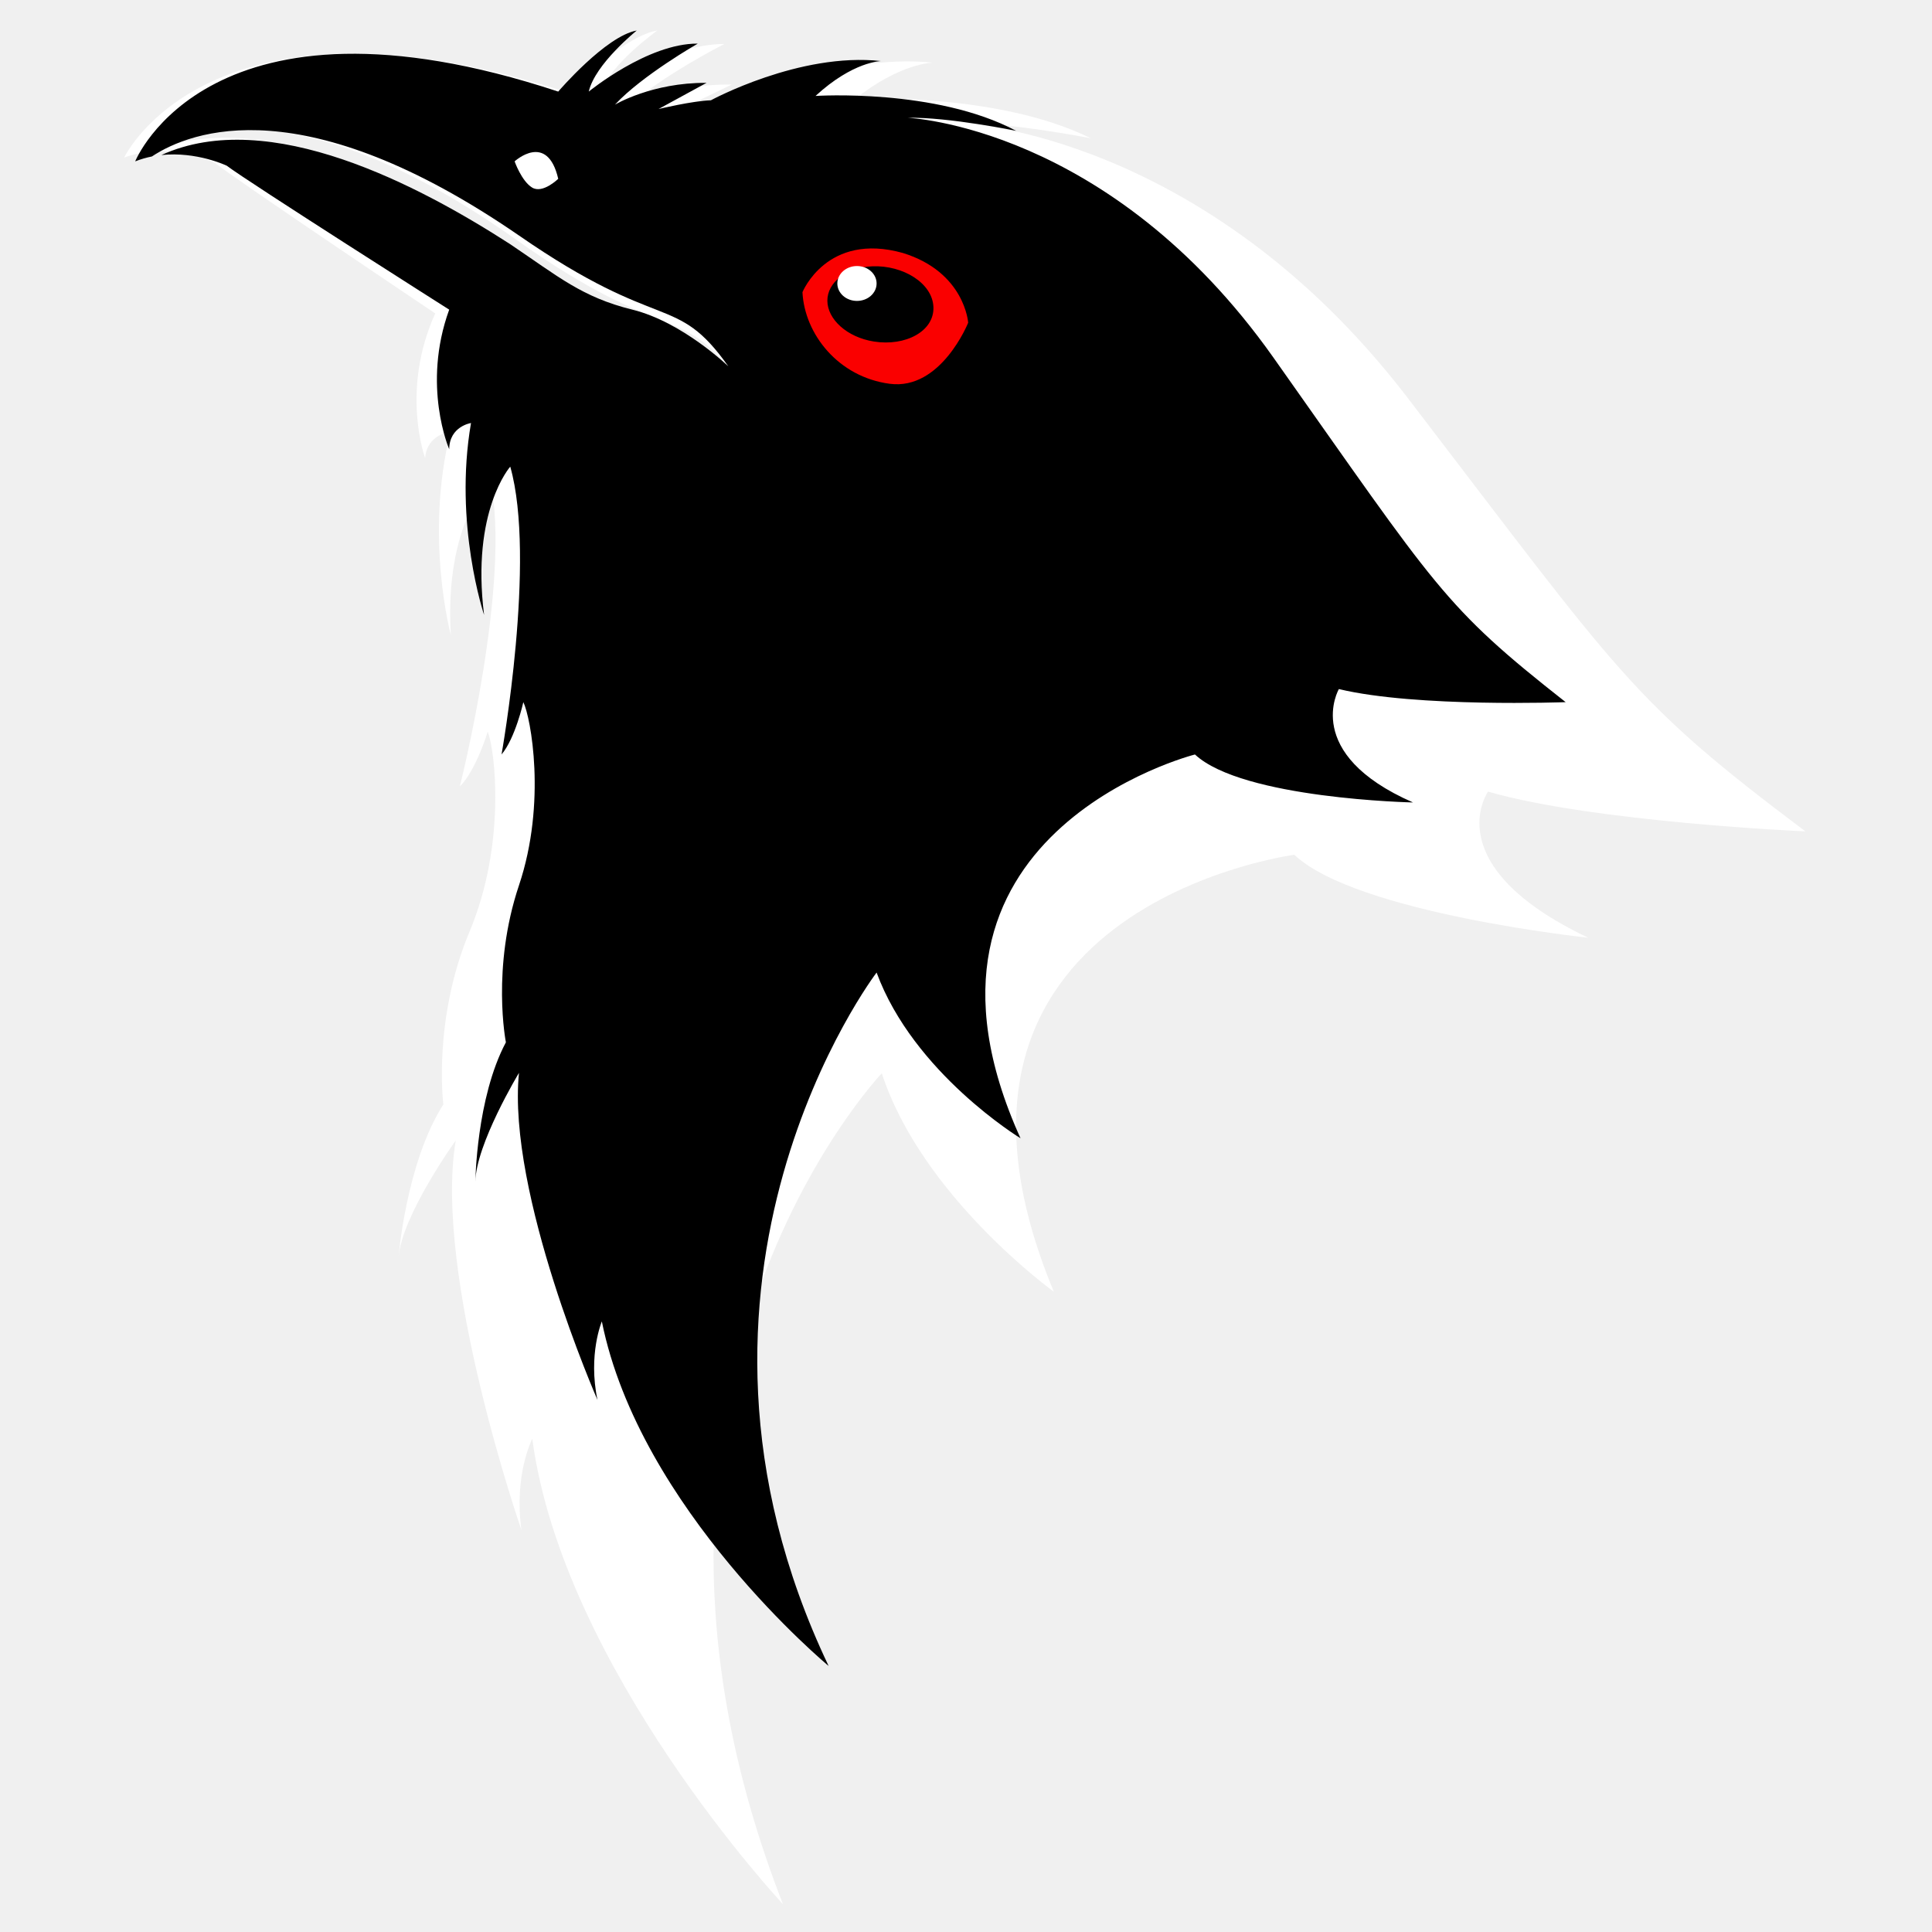
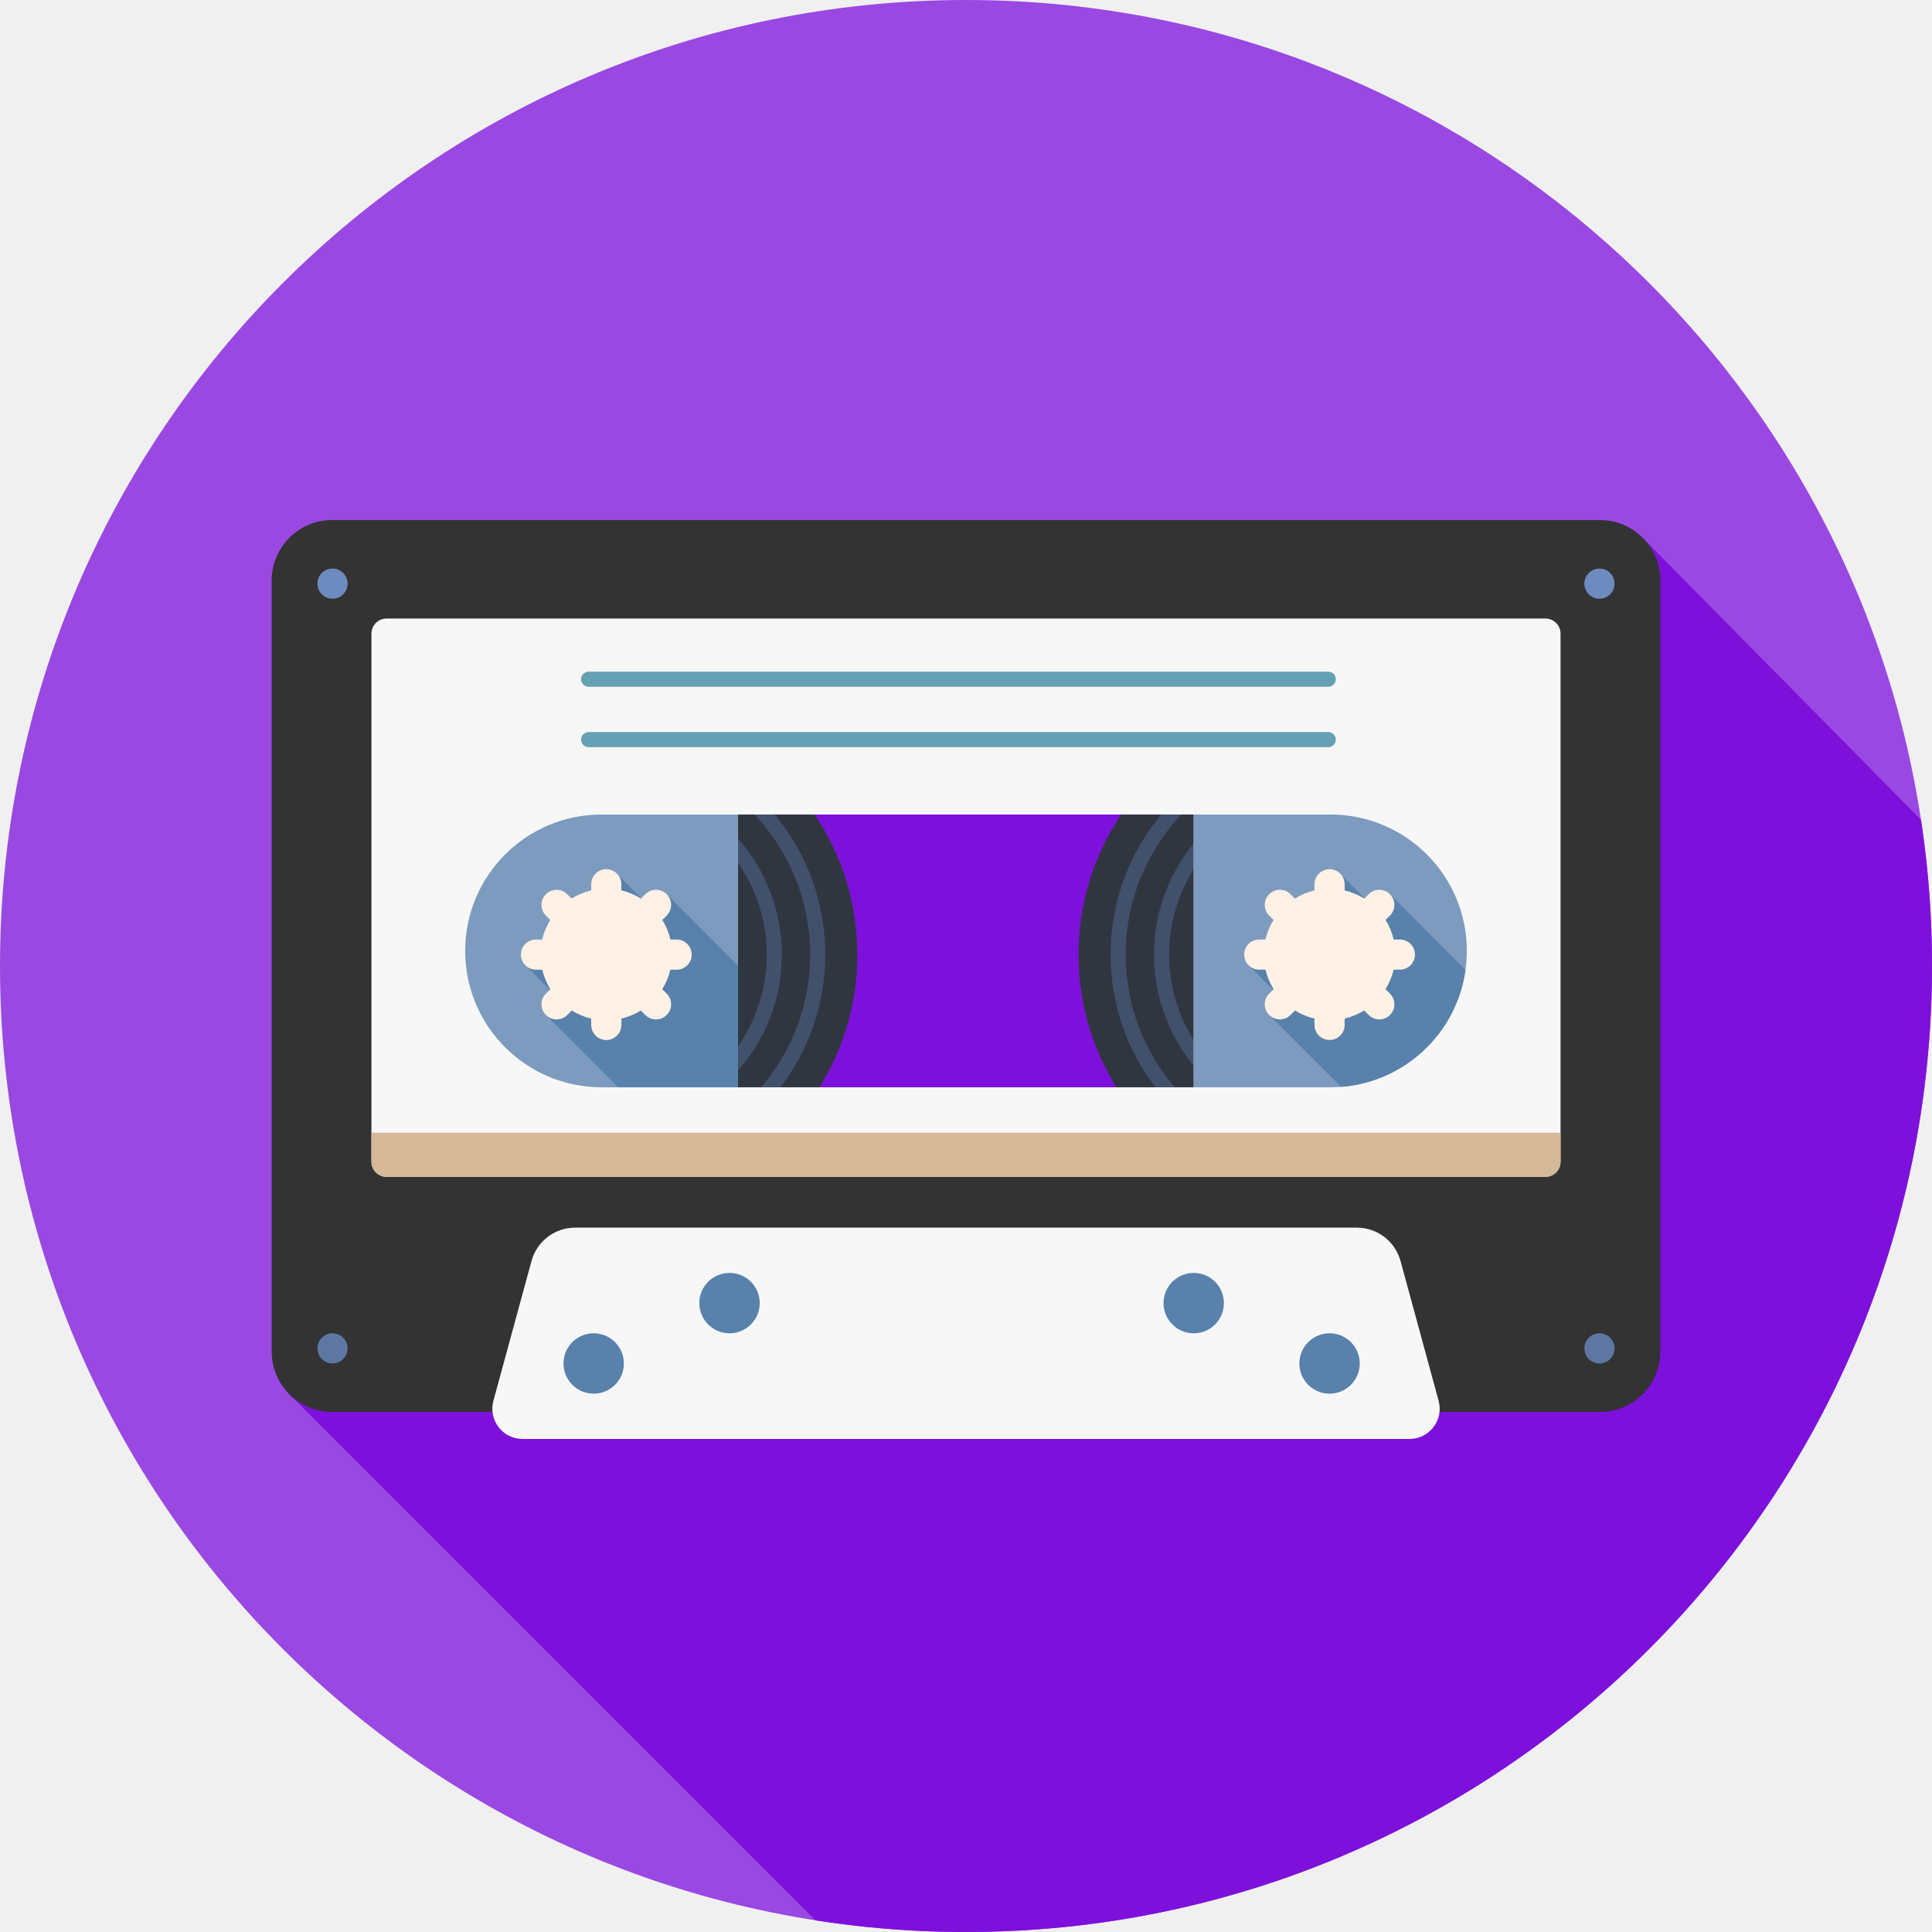
- <svg xmlns="http://www.w3.org/2000/svg" preserveAspectRatio="xMidYMid" width="443" height="443" viewBox="0 0 443 443">
-   <defs>
-     <style>
-       .cls-1, .cls-4 {
-         fill: #fff;
-       }
- 
-       .cls-1, .cls-2, .cls-3 {
-         fill-rule: evenodd;
-       }
- 
-       .cls-2 {
-         fill: #000;
-       }
- 
-       .cls-3 {
-         fill: #fa0000;
-       }
-     </style>
-   </defs>
+ <svg xmlns="http://www.w3.org/2000/svg" xmlns:xlink="http://www.w3.org/1999/xlink" width="128" height="128">
  <g>
-     <path d="M341.199,181.514 C341.199,181.514 329.240,198.397 364.162,215.016 C364.162,215.016 310.908,209.376 296.786,195.998 C296.786,195.998 204.949,208.024 241.644,296.184 C241.644,296.184 211.447,274.452 202.192,246.099 C202.192,246.099 133.385,318.336 179.528,436.617 C179.528,436.617 129.141,382.779 122.046,329.902 C122.046,329.902 117.782,338.194 119.576,350.880 C119.576,350.880 99.298,292.397 104.504,261.508 C104.504,261.508 92.138,278.643 91.378,288.332 C91.378,288.332 93.107,266.615 101.661,253.245 C101.661,253.245 99.170,233.867 107.680,213.575 C116.171,193.332 113.463,171.640 111.827,167.782 C111.827,167.782 109.198,176.572 105.433,180.351 C105.433,180.351 117.471,132.757 112.356,109.929 C112.356,109.929 101.837,120.099 103.373,145.597 C103.373,145.597 97.287,123.077 103.298,98.997 C103.298,98.997 97.916,99.526 97.476,105.016 C97.476,105.016 91.763,89.607 99.801,71.864 C99.801,71.864 53.861,41.051 49.370,37.405 C49.370,37.405 42.748,34.052 34.576,34.782 C60.449,24.014 94.715,42.762 115.899,56.843 C127.423,64.850 133.085,69.917 145.649,73.271 C158.380,76.669 169.714,87.898 169.714,87.898 C156.987,69.315 152.956,79.582 118.199,54.835 C68.767,19.873 41.714,29.300 32.237,35.104 C31.001,35.334 29.742,35.658 28.475,36.118 C28.475,36.118 48.041,-5.329 130.152,21.206 C130.152,21.206 142.859,8.268 150.718,7.000 C150.718,7.000 139.765,14.805 137.775,21.256 C137.775,21.256 153.368,9.960 166.082,10.086 C166.082,10.086 151.494,17.506 144.164,24.376 C144.164,24.376 153.849,19.212 167.805,19.383 C167.805,19.383 159.135,23.576 156.156,25.016 C155.536,25.315 155.162,25.496 155.162,25.496 C155.162,25.496 163.938,23.635 168.699,23.535 C168.699,23.535 192.437,12.135 213.904,14.367 C213.904,14.367 206.439,14.422 196.089,22.692 C196.089,22.692 228.441,20.998 250.117,31.701 C250.117,31.701 231.766,28.100 220.340,28.180 C220.340,28.180 276.182,30.408 322.808,91.274 C371.863,155.310 373.908,160.510 413.969,190.628 C413.969,190.628 365.515,188.519 341.199,181.514 Z" class="cls-1" />
-     <path d="M307.000,158.000 C307.000,158.000 298.389,172.789 324.000,184.000 C324.000,184.000 284.902,183.184 274.000,173.000 C274.000,173.000 202.346,191.137 234.000,261.000 C234.000,261.000 209.486,246.084 201.000,223.000 C201.000,223.000 147.602,292.965 190.000,382.000 C190.000,382.000 146.674,346.092 138.000,303.000 C138.000,303.000 134.801,310.563 137.000,321.000 C137.000,321.000 116.229,273.617 119.000,246.000 C119.000,246.000 109.084,262.424 109.000,271.000 C109.000,271.000 109.211,251.727 116.000,239.000 C116.000,239.000 112.623,221.998 119.000,203.000 C125.377,184.002 121.697,164.428 120.000,161.000 C120.000,161.000 118.160,169.258 115.000,173.000 C115.000,173.000 123.014,128.197 117.000,107.000 C117.000,107.000 107.994,117.129 111.000,141.000 C111.000,141.000 103.994,120.180 108.000,97.000 C108.000,97.000 103.051,97.730 103.000,103.000 C103.000,103.000 96.660,88.441 103.000,71.000 C103.000,71.000 56.725,41.609 52.000,38.000 C52.000,38.000 45.130,34.687 37.006,35.551 C61.771,24.269 96.266,42.627 117.000,56.000 C128.061,63.455 133.500,68.163 145.000,71.000 C156.500,73.837 167.000,84.000 167.000,84.000 C154.894,66.930 151.844,76.752 119.000,54.000 C69.846,20.172 43.925,29.888 34.829,35.879 C33.563,36.132 32.281,36.495 31.000,37.000 C31.000,37.000 47.998,-5.445 128.000,21.000 C128.000,21.000 138.914,8.246 146.000,7.000 C146.000,7.000 136.453,14.670 135.000,21.000 C135.000,21.000 148.561,9.895 160.000,10.000 C160.000,10.000 147.270,17.262 141.000,24.000 C141.000,24.000 149.486,18.910 162.000,19.000 C162.000,19.000 154.466,23.109 151.868,24.526 C151.327,24.822 151.000,25.000 151.000,25.000 C151.000,25.000 158.766,23.131 163.000,23.000 C163.000,23.000 183.369,11.930 202.000,14.000 C202.000,14.000 195.598,14.076 187.000,22.000 C187.000,22.000 214.584,20.193 233.000,30.000 C233.000,30.000 217.627,26.824 208.000,27.000 C208.000,27.000 254.348,28.752 292.000,82.000 C329.652,135.248 330.877,138.893 359.000,161.000 C359.000,161.000 324.770,162.277 307.000,158.000 Z" class="cls-2" />
-     <path d="M118.000,37.000 C118.000,37.000 125.482,30.131 128.000,41.000 C128.000,41.000 124.428,44.504 122.000,43.000 C119.572,41.496 118.000,37.000 118.000,37.000 Z" class="cls-1" />
-     <g>
-       <path d="M184.000,67.000 C184.000,67.000 189.596,53.143 207.000,58.000 C221.245,62.388 222.000,74.000 222.000,74.000 C222.000,74.000 215.773,89.560 204.000,88.000 C192.227,86.440 184.492,76.630 184.000,67.000 Z" class="cls-3" />
-       <path d="M200.055,61.063 C207.079,60.796 213.823,64.926 214.031,70.403 C214.243,75.962 207.620,79.457 200.388,78.313 C194.177,77.332 189.733,73.180 189.712,68.967 C189.691,64.801 194.001,61.293 200.055,61.063 Z" class="cls-2" />
-       <ellipse cx="196.5" cy="65" rx="4.5" ry="4" class="cls-4" />
-     </g>
+     <rect x="-1" y="-1" width="30.131" height="30.131" id="canvas_background" fill="none" />
+   </g>
+   <g>
+     <rect fill="#F4F5F5" height="1520" opacity="0" width="727.938" x="-59.984" y="-921" id="svg_1" />
+     <circle cx="64" cy="64" fill="#9a48e2" r="64" id="svg_3" />
+     <defs>
+       <circle cx="64" cy="64" id="SVGID_91_" r="64" />
+     </defs>
+     <clipPath id="SVGID_2_">
+       <use xlink:href="#SVGID_91_" id="svg_5" />
+     </clipPath>
+     <polygon clip-path="url(#SVGID_2_)" fill="#7d11db" points="19.136,92.334 54.802,128 128,128 128,55.05 108.929,35.737      30.819,47.833    " id="svg_6" />
+     <circle cx="88.087" cy="63.244" fill="#303640" r="16.631" id="svg_9" />
+     <circle cx="88.087" cy="63.244" fill="none" r="14.006" stroke="#41506B" stroke-miterlimit="10" id="svg_11" />
+     <circle cx="88.087" cy="63.244" fill="none" r="11.131" stroke="#41506B" stroke-miterlimit="10" id="svg_12" />
+     <circle cx="88.087" cy="63.244" fill="none" r="8.069" stroke="#6B6B6B" stroke-miterlimit="10" id="svg_13" />
+     <circle cx="88.087" cy="63.244" fill="none" r="5.057" stroke="#6B6B6B" stroke-miterlimit="10" id="svg_14" />
+     <circle cx="88.087" cy="63.244" fill="none" r="2.088" stroke="#6B6B6B" stroke-miterlimit="10" id="svg_15" />
+     <circle cx="40.169" cy="63.244" fill="#303640" r="16.631" id="svg_17" />
+     <circle cx="40.169" cy="63.244" fill="none" r="14.006" stroke="#41506B" stroke-miterlimit="10" id="svg_19" />
+     <circle cx="40.169" cy="63.244" fill="none" r="11.131" stroke="#41506B" stroke-miterlimit="10" id="svg_20" />
+     <circle cx="40.169" cy="63.244" fill="none" r="8.069" stroke="#6B6B6B" stroke-miterlimit="10" id="svg_21" />
+     <circle cx="40.169" cy="63.244" fill="none" r="5.057" stroke="#6B6B6B" stroke-miterlimit="10" id="svg_22" />
+     <circle cx="40.169" cy="63.244" fill="none" r="2.088" stroke="#6B6B6B" stroke-miterlimit="10" id="svg_23" />
+     <path d="m106,34.455l-84,0c-2.209,0 -4,1.791 -4,4l0,51.09c0,2.209 1.791,4 4,4l84,0c2.209,0 4,-1.791 4,-4l0,-51.09c0,-2.209 -1.791,-4 -4,-4zm-26.913,37.581l-30.196,0l0,-18.072l30.197,0l0,18.072l-0.001,0z" fill="#333333" id="svg_24" />
+     <path d="m89.893,81.334l-51.786,0c-1.353,0 -2.539,0.906 -2.894,2.211l-2.524,9.263c-0.347,1.272 0.611,2.526 1.93,2.526l58.764,0c1.319,0 2.276,-1.254 1.93,-2.526l-2.524,-9.263c-0.357,-1.305 -1.543,-2.211 -2.896,-2.211z" fill="#f7f7f7" id="svg_25" />
+     <circle cx="88.087" cy="90.334" fill="#5881ac" r="2" id="svg_27" />
+     <circle cx="79.087" cy="86.334" fill="#5881ac" r="2" id="svg_28" />
+     <circle cx="39.333" cy="90.334" fill="#5881ac" r="2" id="svg_30" />
+     <circle cx="48.333" cy="86.334" fill="#5881ac" r="2" id="svg_31" />
+     <path d="m102.391,40.98l-76.782,0c-0.552,0 -1,0.448 -1,1l0,34.989c0,0.552 0.448,1 1,1l76.781,0c0.552,0 1,-0.448 1,-1l0,-34.989c0.001,-0.552 -0.447,-1 -0.999,-1zm-23.304,31.056l-30.196,0l0,-18.072l30.197,0l0,18.072l-0.001,0z" fill="#f7f7f7" id="svg_32" />
+     <path d="m30.819,63c0,4.99 4.046,9.036 9.036,9.036l9.036,0l0,-18.072l-9.036,0c-4.991,0 -9.036,4.046 -9.036,9.036zm57.326,-9.036l-9.058,0l0,18.072l9.058,0c4.99,0 9.036,-4.045 9.036,-9.036s-4.045,-9.036 -9.036,-9.036z" fill="#7c9bbe" id="svg_33" />
+     <path d="m103.391,75.043l0,1.926c0,0.552 -0.448,1 -1,1l-76.782,0c-0.552,0 -1,-0.448 -1,-1l0,-1.926l78.782,0z" fill="#D4B898" id="svg_34" />
+     <line fill="none" stroke="#65A1B3" stroke-linecap="round" stroke-linejoin="round" stroke-miterlimit="10" x1="39" x2="88" y1="49" y2="49" id="svg_35" />
+     <line fill="none" stroke="#65a1b3" stroke-linecap="round" stroke-linejoin="round" stroke-miterlimit="10" x1="39" x2="88" y1="45" y2="45" id="svg_36" />
+     <defs>
+       <path d="m30.819,63c0,4.99 4.046,9.036 9.036,9.036l9.036,0l0,-18.072l-9.036,0c-4.991,0 -9.036,4.046 -9.036,9.036z" id="SVGID_93_" />
+     </defs>
+     <clipPath id="SVGID_4_">
+       <use xlink:href="#SVGID_93_" id="svg_38" />
+     </clipPath>
+     <polygon clip-path="url(#SVGID_4_)" fill="#5881ac" points="34.859,64 36.929,66.071 36.168,67.245 41.472,72.549 49.313,72.549      49.313,64.396 44.17,59.243 42.708,59.729 40.968,57.988    " id="svg_39" />
+     <path d="m44.827,62.244l-0.409,0c-0.109,-0.466 -0.294,-0.901 -0.539,-1.296l0.29,-0.29c0.391,-0.391 0.391,-1.023 0,-1.414s-1.023,-0.391 -1.414,0l-0.288,0.288c-0.396,-0.246 -0.832,-0.432 -1.299,-0.542l0,-0.403c0,-0.552 -0.447,-1 -1,-1s-1,0.448 -1,1l0,0.403c-0.467,0.11 -0.903,0.296 -1.299,0.542l-0.287,-0.287c-0.391,-0.391 -1.023,-0.391 -1.414,0s-0.391,1.023 0,1.414l0.29,0.29c-0.245,0.396 -0.43,0.83 -0.539,1.297l-0.408,0c-0.553,0 -1,0.448 -1,1s0.447,1 1,1l0.413,0c0.11,0.464 0.295,0.897 0.54,1.291l-0.296,0.296c-0.391,0.391 -0.391,1.023 0,1.414c0.195,0.195 0.451,0.293 0.707,0.293s0.512,-0.098 0.707,-0.293l0.298,-0.298c0.394,0.243 0.825,0.427 1.289,0.536l0,0.419c0,0.552 0.447,1 1,1s1,-0.448 1,-1l0,-0.419c0.463,-0.109 0.895,-0.293 1.289,-0.536l0.298,0.298c0.195,0.195 0.451,0.293 0.707,0.293s0.512,-0.098 0.707,-0.293c0.391,-0.391 0.391,-1.023 0,-1.414l-0.296,-0.296c0.245,-0.394 0.43,-0.827 0.539,-1.291l0.414,0c0.553,0 1,-0.448 1,-1s-0.447,-1.002 -1,-1.002z" fill="#FFF1E5" id="svg_40" />
+     <circle cx="105.969" cy="38.667" fill="#6D8BBE" r="1" id="svg_43" />
+     <circle cx="22.029" cy="38.667" fill="#6D8BBE" r="1" id="svg_45" />
+     <circle cx="105.969" cy="89.334" fill="#5D77A2" r="1" id="svg_48" />
+     <circle cx="22.029" cy="89.334" fill="#5D77A2" r="1" id="svg_50" />
+     <defs>
+       <path d="m88.145,53.964l-9.058,0l0,18.072l9.058,0c4.99,0 9.036,-4.045 9.036,-9.036s-4.045,-9.036 -9.036,-9.036z" id="SVGID_95_" />
+     </defs>
+     <clipPath id="SVGID_6_">
+       <use xlink:href="#SVGID_95_" id="svg_52" />
+     </clipPath>
+     <polygon clip-path="url(#SVGID_6_)" fill="#5881AC" points="82.776,64 84.847,66.071 84.085,67.245 89.389,72.549 97.23,72.549      97.23,64.396 92.087,59.243 90.626,59.729 88.885,57.988    " id="svg_53" />
+     <path d="m92.746,62.244l-0.409,0c-0.109,-0.466 -0.294,-0.901 -0.539,-1.296l0.29,-0.29c0.391,-0.391 0.391,-1.023 0,-1.414s-1.023,-0.391 -1.414,0l-0.288,0.288c-0.396,-0.246 -0.832,-0.432 -1.299,-0.542l0,-0.403c0,-0.552 -0.447,-1 -1,-1s-1,0.448 -1,1l0,0.403c-0.467,0.11 -0.903,0.296 -1.299,0.542l-0.288,-0.289c-0.391,-0.391 -1.023,-0.391 -1.414,0s-0.391,1.023 0,1.414l0.29,0.29c-0.245,0.396 -0.43,0.83 -0.539,1.297l-0.408,0c-0.553,0 -1,0.448 -1,1s0.447,1 1,1l0.413,0c0.11,0.464 0.295,0.897 0.54,1.291l-0.296,0.296c-0.391,0.391 -0.391,1.023 0,1.414c0.195,0.195 0.451,0.293 0.707,0.293s0.512,-0.098 0.707,-0.293l0.298,-0.298c0.394,0.243 0.825,0.427 1.289,0.536l0,0.419c0,0.552 0.447,1 1,1s1,-0.448 1,-1l0,-0.419c0.463,-0.109 0.895,-0.293 1.289,-0.536l0.298,0.298c0.195,0.195 0.451,0.293 0.707,0.293s0.512,-0.098 0.707,-0.293c0.391,-0.391 0.391,-1.023 0,-1.414l-0.296,-0.296c0.245,-0.394 0.43,-0.827 0.539,-1.291l0.414,0c0.553,0 1,-0.448 1,-1s-0.447,-1 -0.999,-1z" fill="#FFF1E5" id="svg_54" />
  </g>
</svg>
